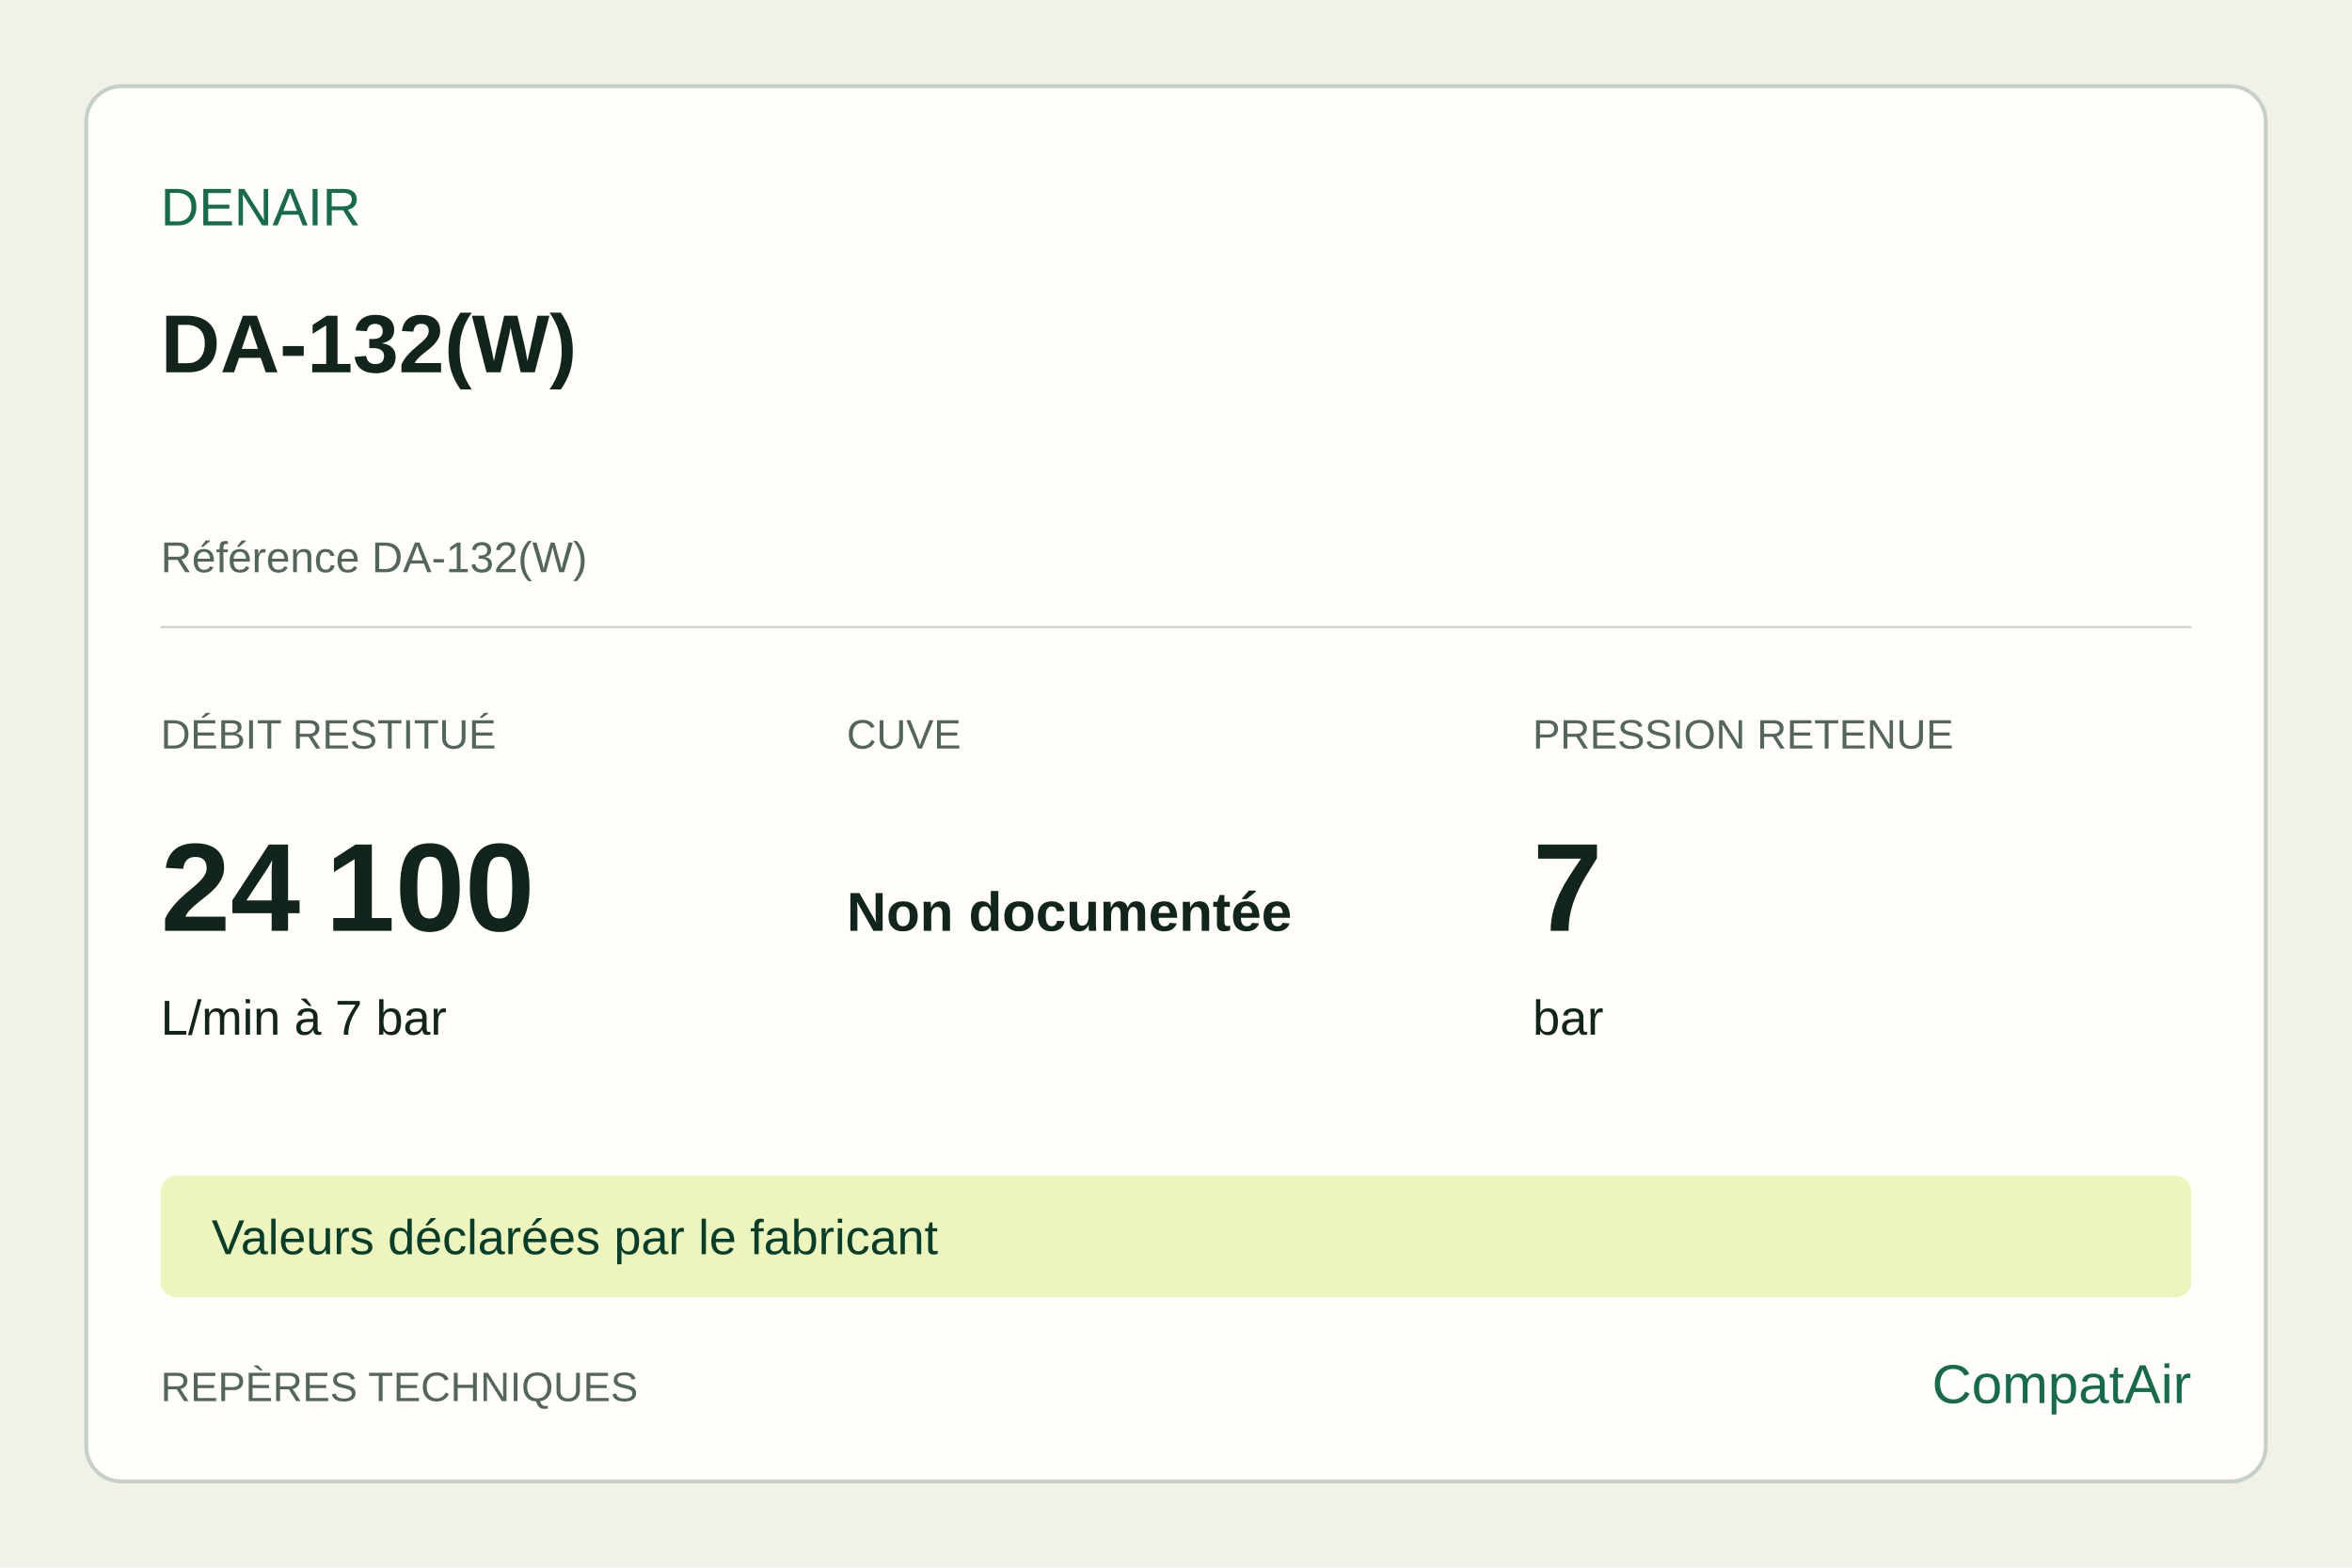
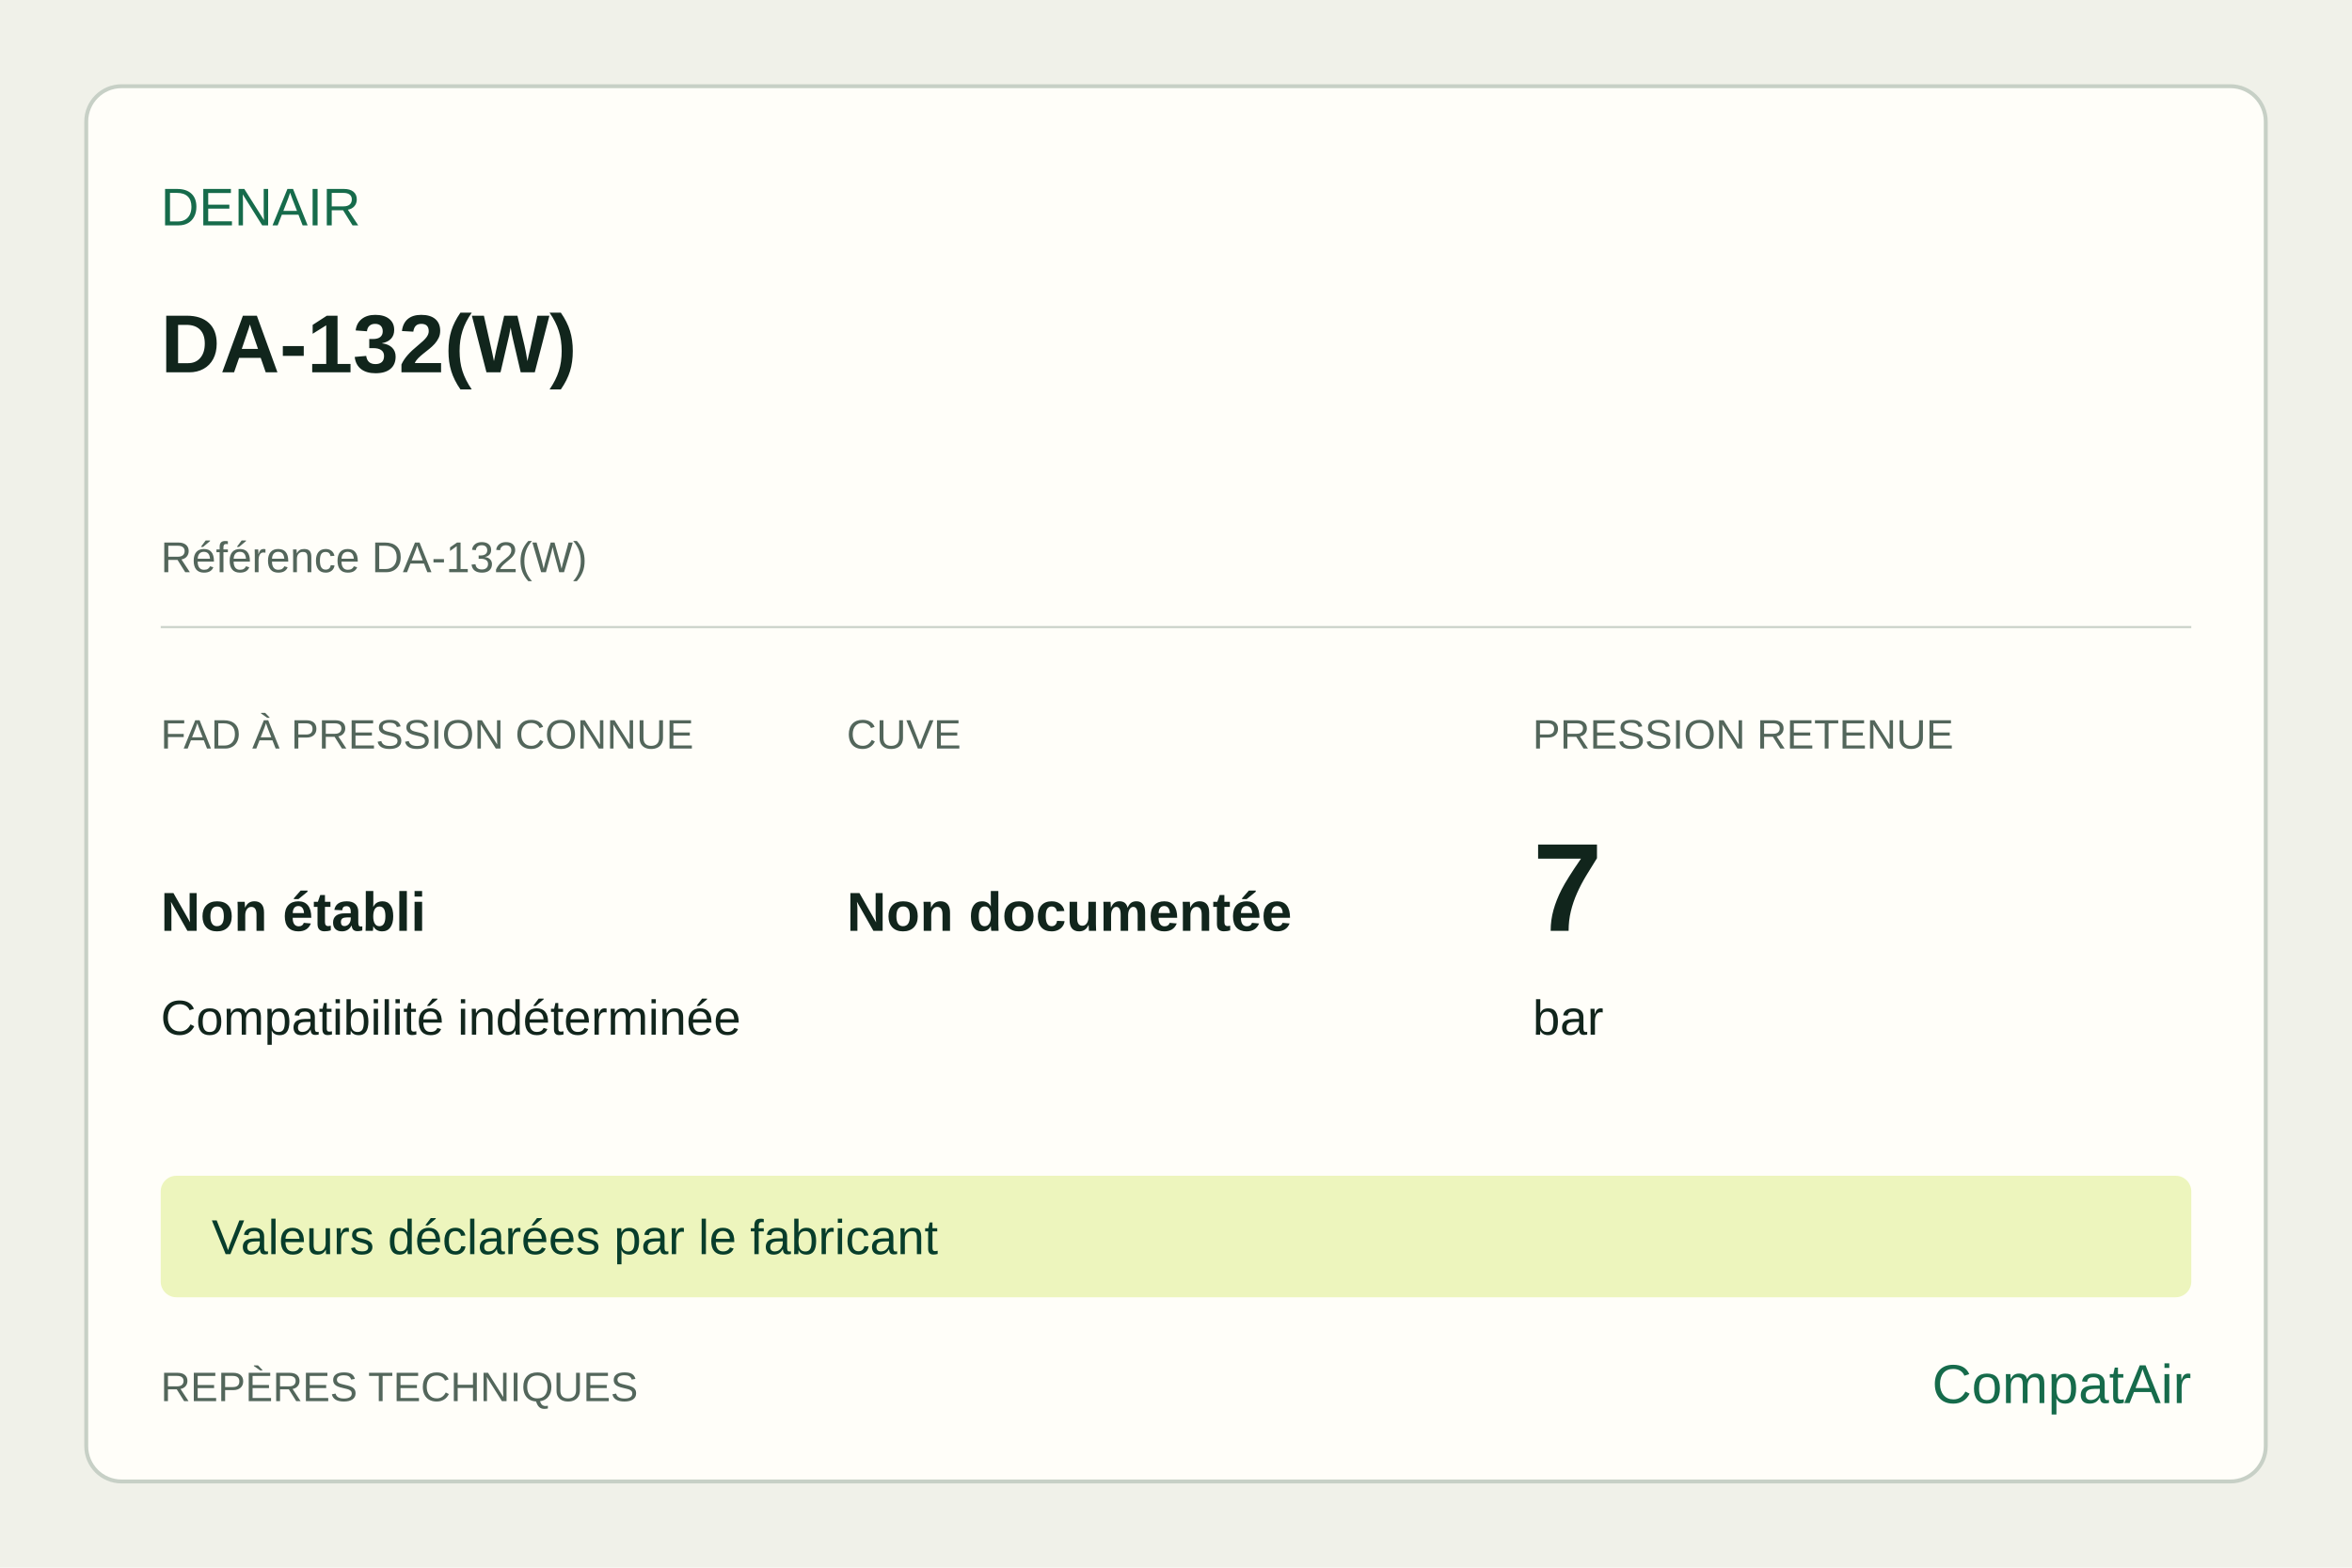
<svg xmlns="http://www.w3.org/2000/svg" width="1200" height="800" viewBox="0 0 1200 800">
  <rect width="1200" height="800" fill="#f0f1e9" />
  <rect x="44" y="44" width="1112" height="712" rx="18" fill="#fffef9" stroke="#c7d0c6" stroke-width="2" />
  <g font-family="Arial,sans-serif" fill="#11251c">
    <text x="82" y="115" font-size="27" fill="#166b4b">DENAIR</text>
    <text x="82" y="190" font-size="42" font-weight="700">DA-132(W)</text>
    <text x="82" y="292" font-size="22" fill="#53665b">Référence DA-132(W)</text>
    <line x1="82" y1="320" x2="1118" y2="320" stroke="#c7d0c6" />
-     <text x="82" y="382" font-size="21" fill="#53665b">DÉBIT RESTITUÉ</text>
-     <text x="82" y="475" font-size="64" font-weight="700">24 100</text>
-     <text x="82" y="528" font-size="25">L/min à 7 bar</text>
+     <text x="82" y="382" font-size="21" fill="#53665b">FAD À PRESSION CONNUE</text>
+     <text x="82" y="475" font-size="28" font-weight="700">Non établi</text>
+     <text x="82" y="528" font-size="25">Compatibilité indéterminée</text>
    <text x="432" y="382" font-size="21" fill="#53665b">CUVE</text>
    <text x="432" y="475" font-size="28" font-weight="700">Non documentée</text>
    <text x="432" y="528" font-size="25" />
    <text x="782" y="382" font-size="21" fill="#53665b">PRESSION RETENUE</text>
    <text x="782" y="475" font-size="64" font-weight="700">7</text>
    <text x="782" y="528" font-size="25">bar</text>
    <rect x="82" y="600" width="1036" height="62" rx="8" fill="#edf5bd" />
    <text x="108" y="640" font-size="25" fill="#073d2b">Valeurs déclarées par le fabricant</text>
    <text x="82" y="715" font-size="21" fill="#53665b">REPÈRES TECHNIQUES</text>
    <text x="1118" y="716" text-anchor="end" font-size="28" fill="#166b4b">CompatAir</text>
  </g>
</svg>
